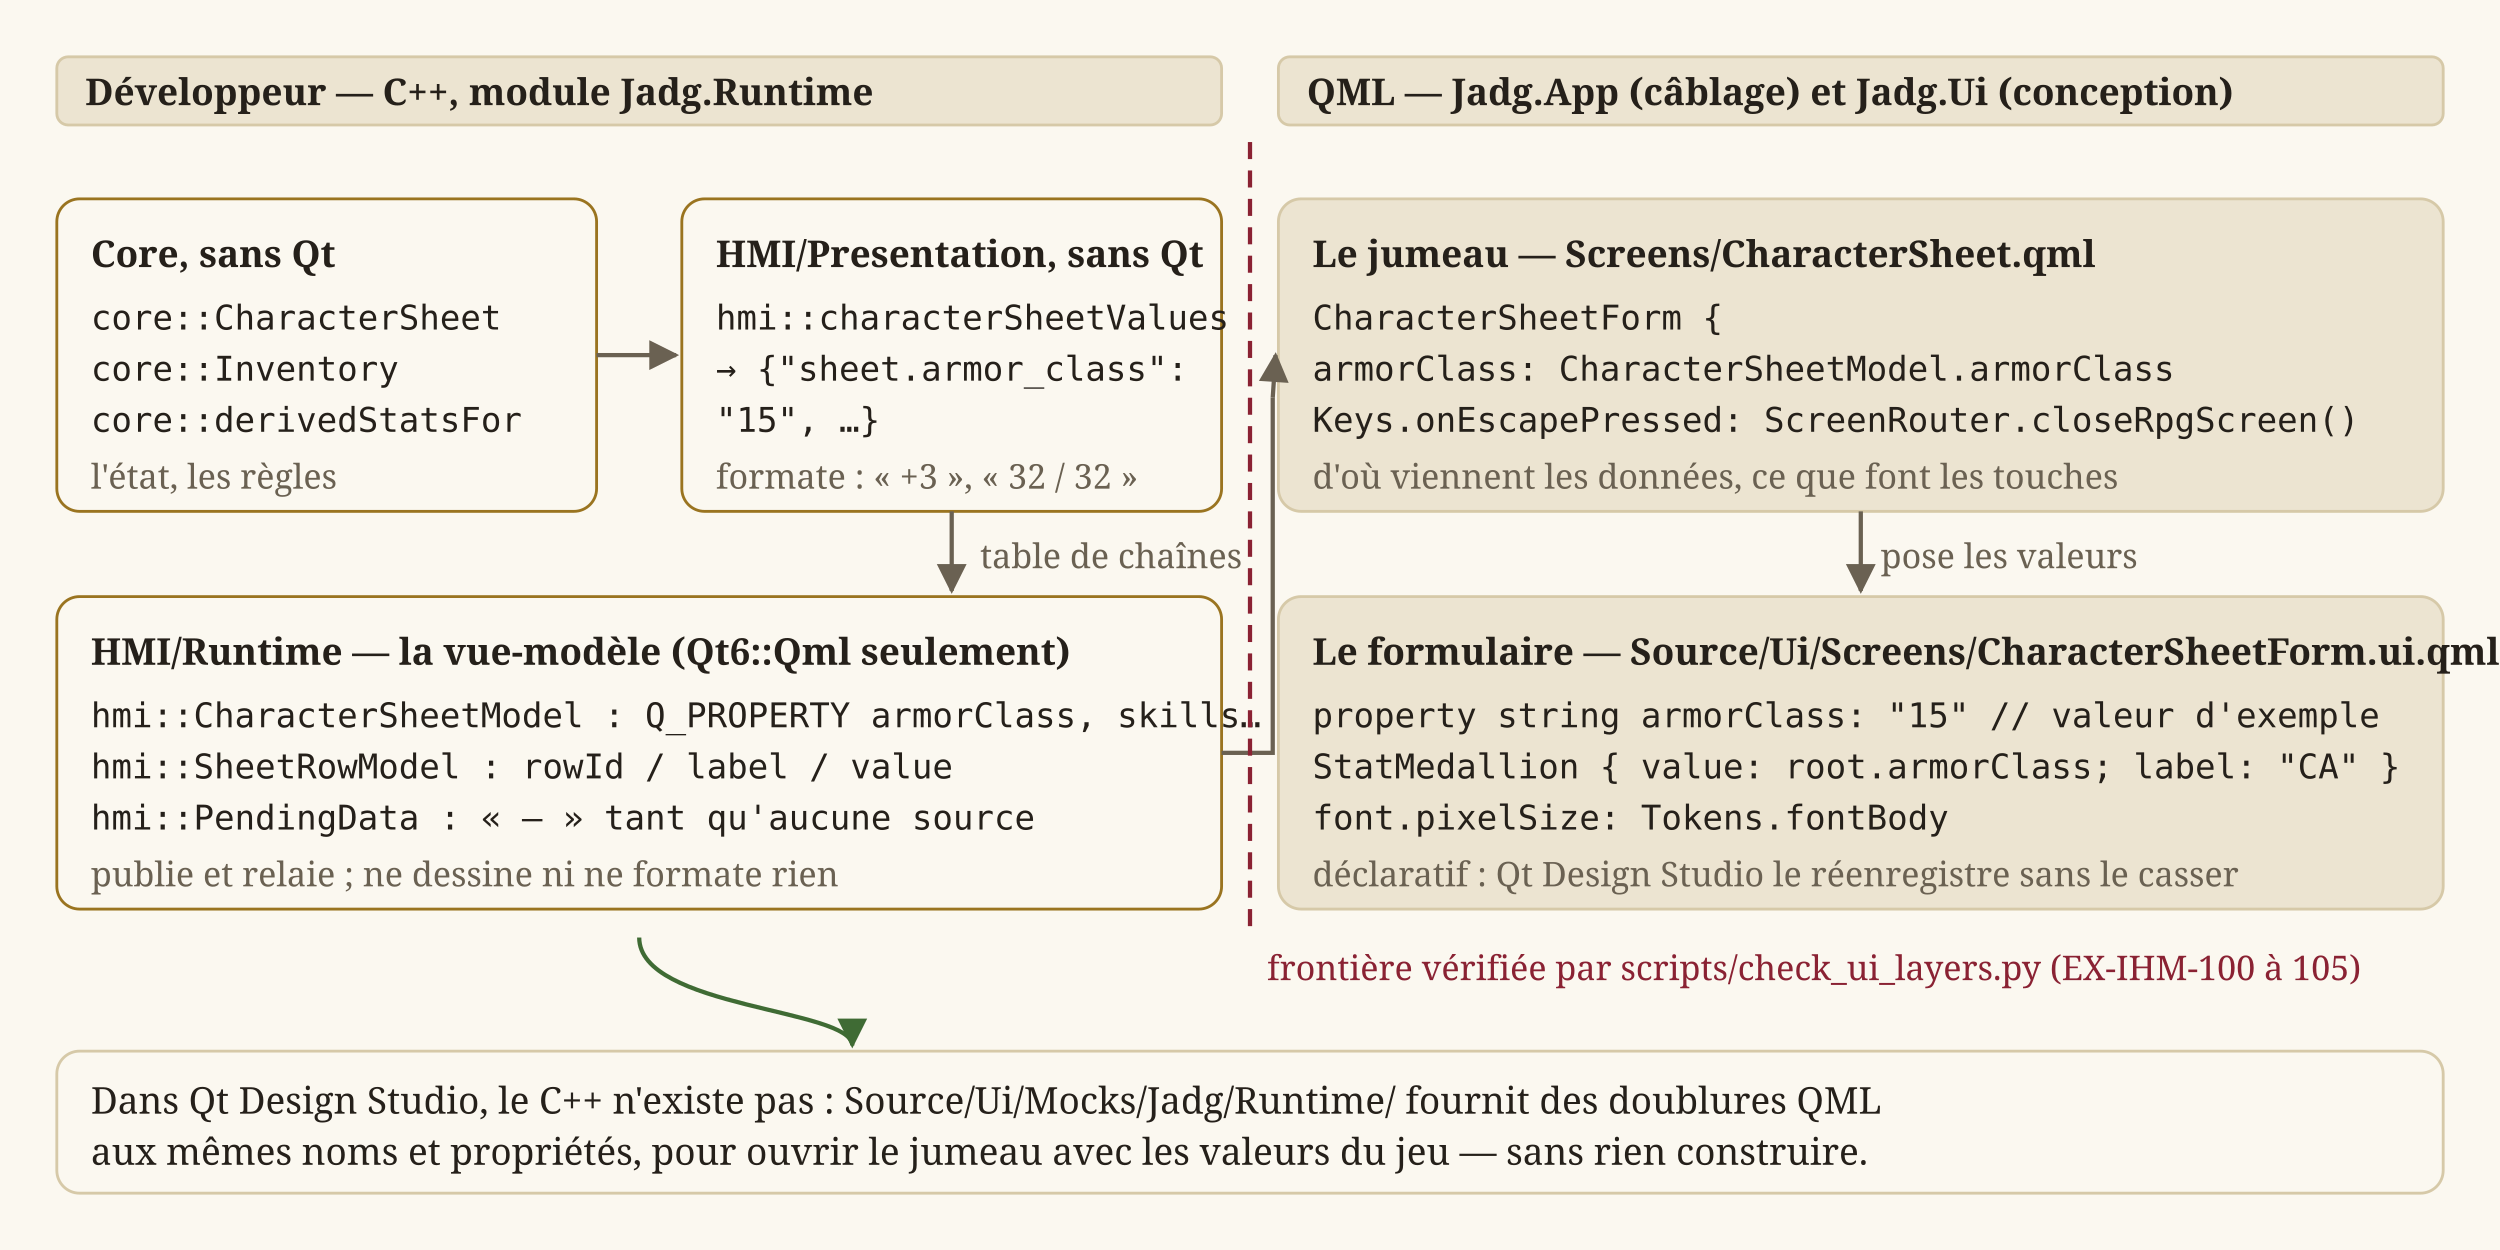
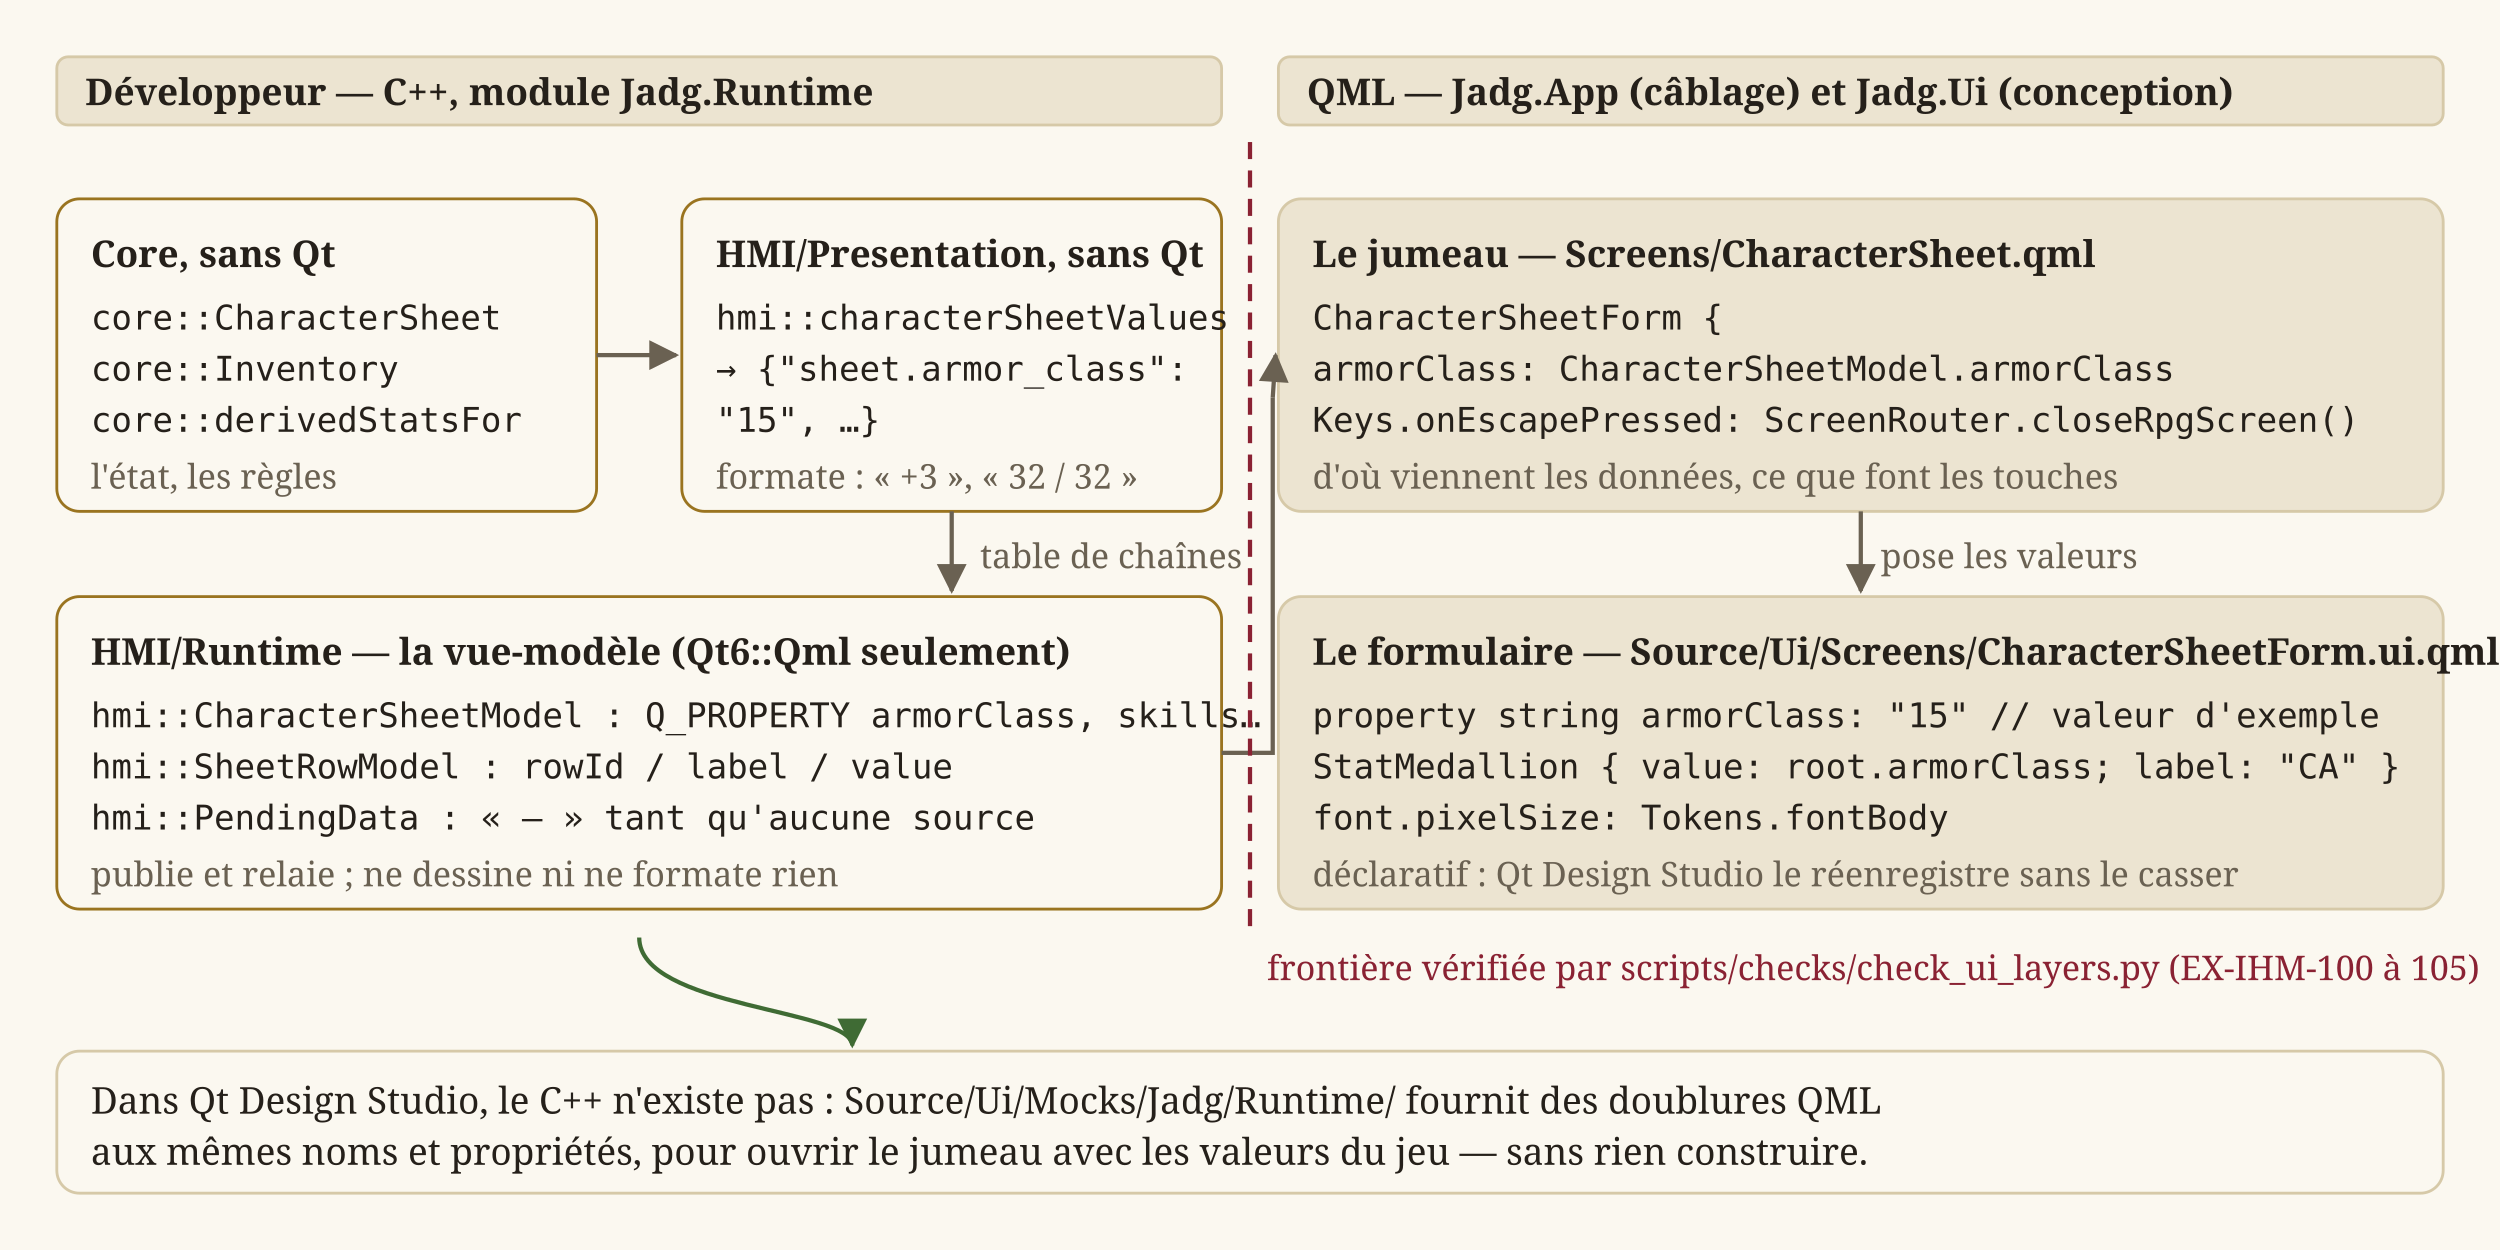
<svg xmlns="http://www.w3.org/2000/svg" viewBox="0 0 880 440" font-family="Georgia, serif" font-size="13">
  <rect width="880" height="440" fill="#fbf8f0" />
  <defs>
    <marker id="f" viewBox="0 0 10 10" refX="9" refY="5" markerWidth="7" markerHeight="7" orient="auto">
      <path d="M0,0 L10,5 L0,10 z" fill="#6a6152" />
    </marker>
    <marker id="fg" viewBox="0 0 10 10" refX="9" refY="5" markerWidth="7" markerHeight="7" orient="auto">
      <path d="M0,0 L10,5 L0,10 z" fill="#3f6b34" />
    </marker>
  </defs>
  <rect x="20" y="20" width="410" height="24" rx="4" fill="#ece4d1" stroke="#d6c9a8" />
  <text x="30" y="37" font-weight="600" fill="#25201a">Développeur — C++, module Jadg.Runtime</text>
  <rect x="450" y="20" width="410" height="24" rx="4" fill="#ece4d1" stroke="#d6c9a8" />
  <text x="460" y="37" font-weight="600" fill="#25201a">QML — Jadg.App (câblage) et Jadg.Ui (conception)</text>
  <rect x="20" y="70" width="190" height="110" rx="8" fill="#fbf8f0" stroke="#9a7420" />
  <text x="32" y="94" font-weight="600" fill="#25201a">Core, sans Qt</text>
  <text x="32" y="116" font-family="Consolas, monospace" font-size="12" fill="#25201a">core::CharacterSheet</text>
  <text x="32" y="134" font-family="Consolas, monospace" font-size="12" fill="#25201a">core::Inventory</text>
  <text x="32" y="152" font-family="Consolas, monospace" font-size="12" fill="#25201a">core::derivedStatsFor</text>
  <text x="32" y="172" font-size="12" fill="#6a6152">l'état, les règles</text>
  <rect x="240" y="70" width="190" height="110" rx="8" fill="#fbf8f0" stroke="#9a7420" />
  <text x="252" y="94" font-weight="600" fill="#25201a">HMI/Presentation, sans Qt</text>
  <text x="252" y="116" font-family="Consolas, monospace" font-size="12" fill="#25201a">hmi::characterSheetValues</text>
  <text x="252" y="134" font-family="Consolas, monospace" font-size="12" fill="#25201a">→ {"sheet.armor_class":</text>
  <text x="252" y="152" font-family="Consolas, monospace" font-size="12" fill="#25201a">     "15", …}</text>
  <text x="252" y="172" font-size="12" fill="#6a6152">formate : « +3 », « 32 / 32 »</text>
  <rect x="20" y="210" width="410" height="110" rx="8" fill="#fbf8f0" stroke="#9a7420" />
  <text x="32" y="234" font-weight="600" fill="#25201a">HMI/Runtime — la vue-modèle (Qt6::Qml seulement)</text>
  <text x="32" y="256" font-family="Consolas, monospace" font-size="12" fill="#25201a">hmi::CharacterSheetModel : Q_PROPERTY armorClass, skills…</text>
  <text x="32" y="274" font-family="Consolas, monospace" font-size="12" fill="#25201a">hmi::SheetRowModel        : rowId / label / value</text>
  <text x="32" y="292" font-family="Consolas, monospace" font-size="12" fill="#25201a">hmi::PendingData          : « — » tant qu'aucune source</text>
  <text x="32" y="312" font-size="12" fill="#6a6152">publie et relaie ; ne dessine ni ne formate rien</text>
  <rect x="450" y="70" width="410" height="110" rx="8" fill="#ece4d1" stroke="#d6c9a8" />
  <text x="462" y="94" font-weight="600" fill="#25201a">Le jumeau — Screens/CharacterSheet.qml</text>
  <text x="462" y="116" font-family="Consolas, monospace" font-size="12" fill="#25201a">CharacterSheetForm {</text>
  <text x="462" y="134" font-family="Consolas, monospace" font-size="12" fill="#25201a">  armorClass: CharacterSheetModel.armorClass</text>
  <text x="462" y="152" font-family="Consolas, monospace" font-size="12" fill="#25201a">  Keys.onEscapePressed: ScreenRouter.closeRpgScreen()</text>
  <text x="462" y="172" font-size="12" fill="#6a6152">d'où viennent les données, ce que font les touches</text>
  <rect x="450" y="210" width="410" height="110" rx="8" fill="#ece4d1" stroke="#d6c9a8" />
  <text x="462" y="234" font-weight="600" fill="#25201a">Le formulaire — Source/Ui/Screens/CharacterSheetForm.ui.qml</text>
  <text x="462" y="256" font-family="Consolas, monospace" font-size="12" fill="#25201a">property string armorClass: "15"   // valeur d'exemple</text>
  <text x="462" y="274" font-family="Consolas, monospace" font-size="12" fill="#25201a">StatMedallion { value: root.armorClass; label: "CA" }</text>
  <text x="462" y="292" font-family="Consolas, monospace" font-size="12" fill="#25201a">font.pixelSize: Tokens.fontBody</text>
  <text x="462" y="312" font-size="12" fill="#6a6152">déclaratif : Qt Design Studio le réenregistre sans le casser</text>
  <g stroke="#6a6152" stroke-width="1.5" fill="none">
    <path d="M210,125 L238,125" marker-end="url(#f)" />
    <path d="M335,180 L335,208" marker-end="url(#f)" />
    <path d="M430,265 L448,265 L448,140 L448,140" />
    <path d="M448,140 L448,140 L449,125" marker-end="url(#f)" />
    <path d="M655,180 L655,208" marker-end="url(#f)" />
  </g>
  <text x="345" y="200" font-size="12" fill="#6a6152">table de chaînes</text>
  <text x="662" y="200" font-size="12" fill="#6a6152">pose les valeurs</text>
  <path d="M440,50 L440,330" stroke="#8a2233" stroke-width="1.5" stroke-dasharray="6 4" fill="none" />
-   <text x="446" y="345" font-size="12" fill="#8a2233">frontière vérifiée par scripts/check_ui_layers.py (EX-IHM-100 à 105)</text>
+   <text x="446" y="345" font-size="12" fill="#8a2233">frontière vérifiée par scripts/checks/check_ui_layers.py (EX-IHM-100 à 105)</text>
  <rect x="20" y="370" width="840" height="50" rx="8" fill="#fbf8f0" stroke="#d6c9a8" />
  <text x="32" y="392" fill="#25201a">Dans Qt Design Studio, le C++ n'existe pas : Source/Ui/Mocks/Jadg/Runtime/ fournit des doublures QML</text>
  <text x="32" y="410" fill="#25201a">aux mêmes noms et propriétés, pour ouvrir le jumeau avec les valeurs du jeu — sans rien construire.</text>
  <path d="M225,330 C225,355 300,355 300,368" stroke="#3f6b34" stroke-width="1.5" fill="none" marker-end="url(#fg)" />
</svg>
